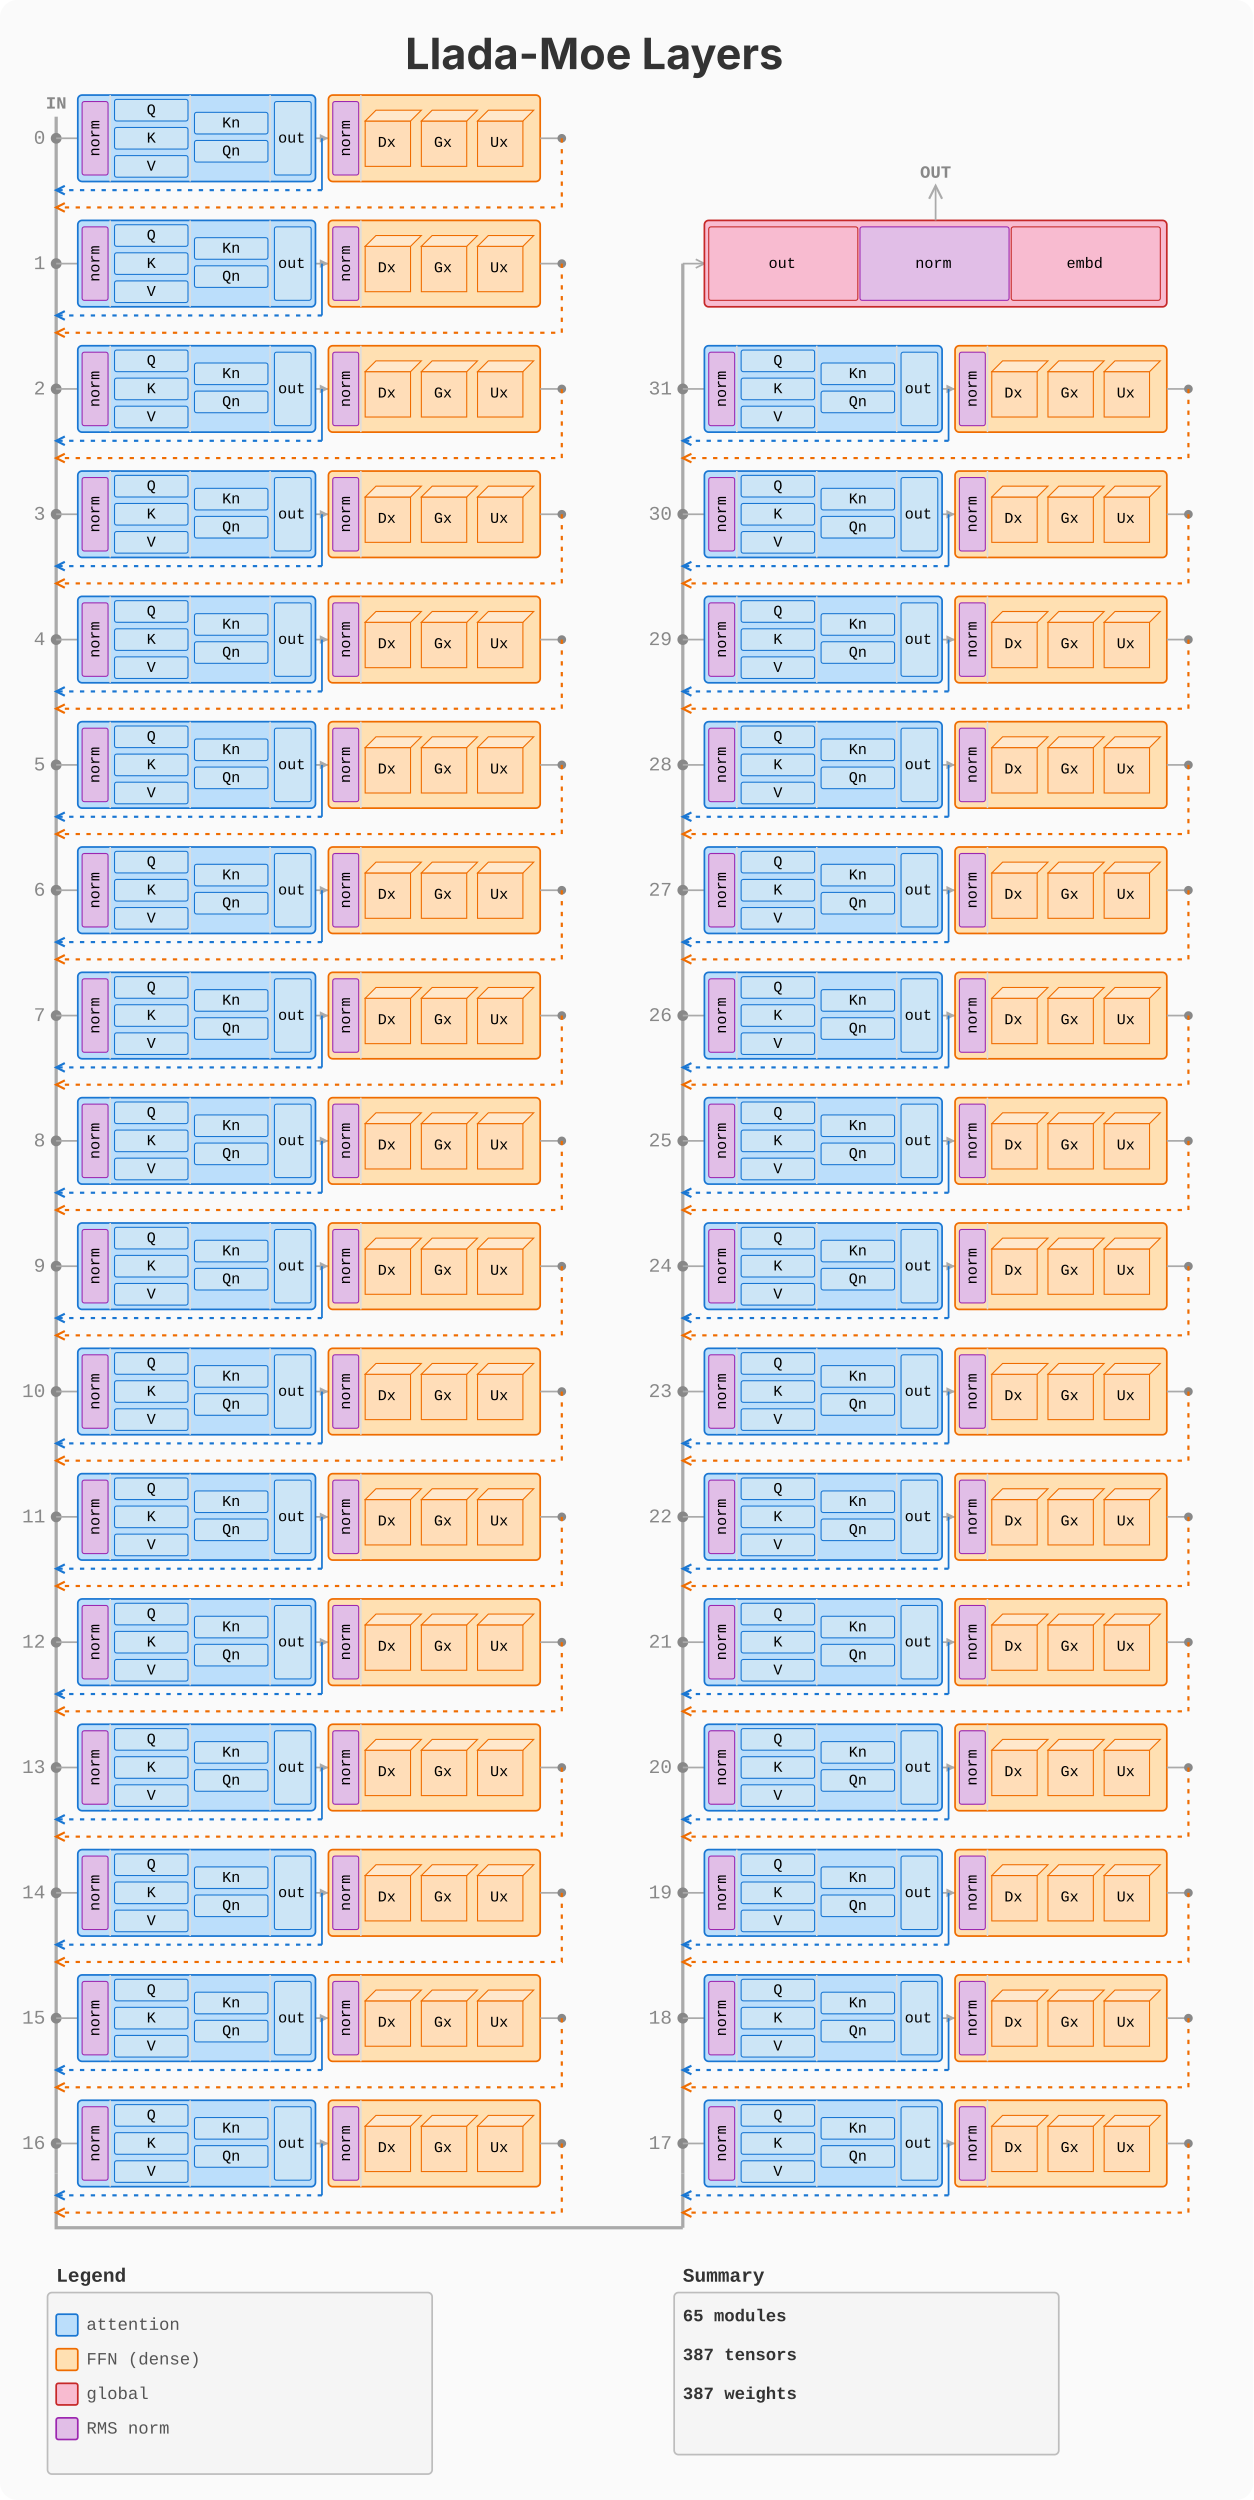
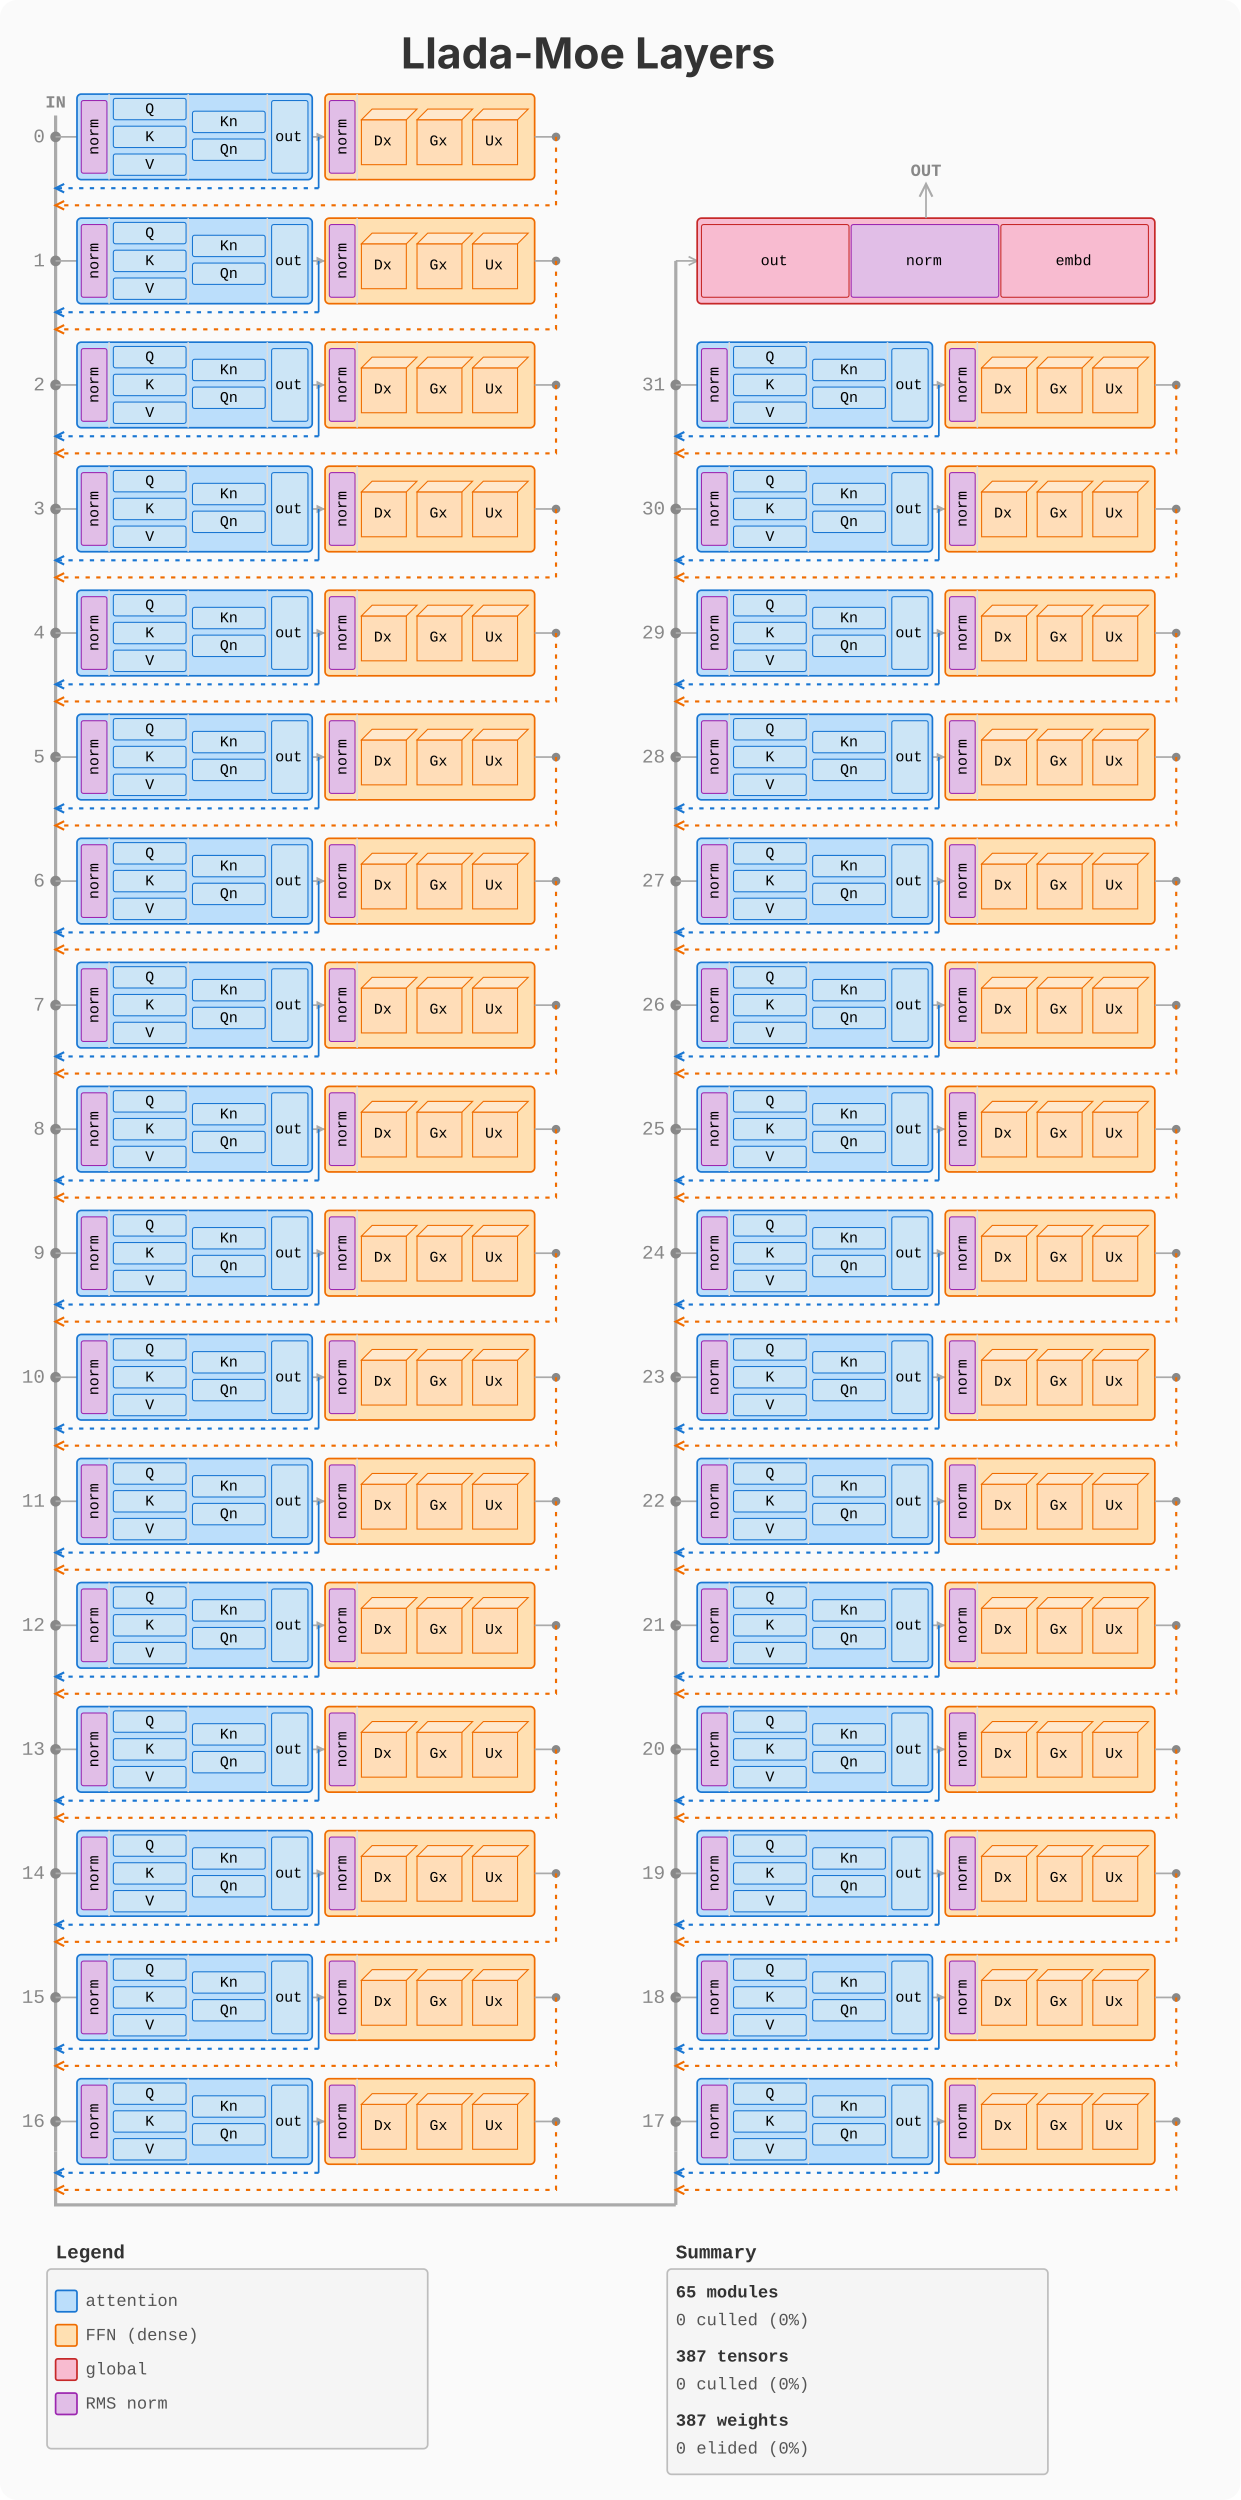
- <svg xmlns="http://www.w3.org/2000/svg" viewBox="0 0 580 1157">
+ <svg xmlns="http://www.w3.org/2000/svg" viewBox="0 0 580 1169">
  <style>
  text { font-family: 'Courier New', monospace; }
  .title { font-size: 20px; font-weight: bold; fill: #333333; font-family: system-ui, -apple-system, sans-serif; }
  .hdr   { font-size: 9px; font-weight: bold; fill: #333333; text-anchor: middle; dominant-baseline: middle; }
  .lbl   { font-size: 9px; fill: #888888; text-anchor: end; dominant-baseline: middle; }
  .tlbl  { font-size: 7px; fill: #000000; text-anchor: middle; dominant-baseline: middle; }
  .io    { font-size: 8px; font-weight: bold; fill: #888888; text-anchor: middle; dominant-baseline: middle; }
  .gtxt  { font-size: 9px; text-anchor: middle; dominant-baseline: middle; }
  .ltxt  { font-size: 8px; fill: #555555; dominant-baseline: middle; }
  .shdr  { font-size: 8px; font-weight: bold; fill: #333333; dominant-baseline: middle; }
+   .etxt  { font-size: 6px; fill: #999999; text-anchor: middle; dominant-baseline: hanging; }
</style>
  <defs>
    <linearGradient id="zm_full_attention" x1="0" y1="0" x2="0" y2="1">
      <stop offset="0%%" stop-color="#e3f2fd" />
      <stop offset="100%%" stop-color="#bbdefb" />
    </linearGradient>
    <linearGradient id="zm_swa" x1="0" y1="0" x2="0" y2="1">
      <stop offset="0%%" stop-color="#e8f5e9" />
      <stop offset="100%%" stop-color="#c8e6c9" />
    </linearGradient>
    <linearGradient id="zm_recurrent" x1="0" y1="0" x2="0" y2="1">
      <stop offset="0%%" stop-color="#e8f5e9" />
      <stop offset="100%%" stop-color="#c8e6c9" />
    </linearGradient>
    <linearGradient id="zm_ffn" x1="0" y1="0" x2="0" y2="1">
      <stop offset="0%%" stop-color="#fff3e0" />
      <stop offset="100%%" stop-color="#ffe0b2" />
    </linearGradient>
    <linearGradient id="zm_global" x1="0" y1="0" x2="0" y2="1">
      <stop offset="0%%" stop-color="#fce4ec" />
      <stop offset="100%%" stop-color="#f8bbd0" />
    </linearGradient>
    <symbol id="blk-attention" overflow="visible">
      <rect x="0" y="0" width="110" height="40" fill="url(#zm_full_attention)" stroke="#1976D2" stroke-width="0.8" rx="2" />
      <rect x="2" y="3" width="12" height="34" fill="#e1bee7" stroke="#9C27B0" stroke-width="0.5" rx="1" />
      <text class="tlbl" x="8" y="20" transform="rotate(-90,8,20)">norm</text>
      <line x1="15" y1="0" x2="15" y2="40" stroke="#DDDDDD" stroke-width="0.7" />
      <rect x="17" y="2" width="34" height="10" fill="#cce5f6" stroke="#1976D2" stroke-width="0.5" rx="1" />
      <text class="tlbl" x="34" y="7">Q</text>
      <rect x="17" y="15" width="34" height="10" fill="#cce5f6" stroke="#1976D2" stroke-width="0.5" rx="1" />
      <text class="tlbl" x="34" y="20">K</text>
      <rect x="17" y="28" width="34" height="10" fill="#cce5f6" stroke="#1976D2" stroke-width="0.5" rx="1" />
      <text class="tlbl" x="34" y="33">V</text>
      <line x1="52" y1="0" x2="52" y2="40" stroke="#DDDDDD" stroke-width="0.7" />
      <rect x="54" y="8" width="34" height="10" fill="#cce5f6" stroke="#1976D2" stroke-width="0.5" rx="1" />
      <text class="tlbl" x="71" y="13">Kn</text>
      <rect x="54" y="21" width="34" height="10" fill="#cce5f6" stroke="#1976D2" stroke-width="0.5" rx="1" />
      <text class="tlbl" x="71" y="26">Qn</text>
      <line x1="89" y1="0" x2="89" y2="40" stroke="#DDDDDD" stroke-width="0.7" />
      <rect x="91" y="3" width="17" height="34" fill="#cce5f6" stroke="#1976D2" stroke-width="0.5" rx="1" />
      <text class="tlbl" x="99" y="20">out</text>
      <line x1="113" y1="20" x2="113" y2="44" stroke="#1976D2" stroke-width="0.8" />
      <path d="M 113,44 L -10,44" fill="none" stroke="#1976D2" stroke-width="1.0" stroke-dasharray="2,3" />
      <polyline points="-6,42 -10,44 -6,46" fill="none" stroke="#1976D2" stroke-width="1.0" />
    </symbol>
    <symbol id="ffn-moe" overflow="visible">
      <rect x="0" y="0" width="98" height="40" fill="url(#zm_ffn)" stroke="#EF6C00" stroke-width="0.8" rx="2" />
      <rect x="2" y="3" width="12" height="34" fill="#e1bee7" stroke="#9C27B0" stroke-width="0.5" rx="1" />
      <text class="tlbl" x="8" y="20" transform="rotate(-90,8,20)">norm</text>
      <line x1="15" y1="0" x2="15" y2="40" stroke="#DDDDDD" stroke-width="0.7" />
      <rect x="17" y="12" width="21" height="21" fill="#ffddb8" stroke="#EF6C00" stroke-width="0.5" />
      <polygon points="17,12 22,7 43,7 38,12" fill="#ffe8cc" stroke="#EF6C00" stroke-width="0.5" />
      <text class="tlbl" x="27" y="22">Dx</text>
      <rect x="43" y="12" width="21" height="21" fill="#ffddb8" stroke="#EF6C00" stroke-width="0.5" />
      <polygon points="43,12 48,7 69,7 64,12" fill="#ffe8cc" stroke="#EF6C00" stroke-width="0.5" />
      <text class="tlbl" x="53" y="22">Gx</text>
      <rect x="69" y="12" width="21" height="21" fill="#ffddb8" stroke="#EF6C00" stroke-width="0.5" />
      <polygon points="69,12 74,7 95,7 90,12" fill="#ffe8cc" stroke="#EF6C00" stroke-width="0.5" />
      <text class="tlbl" x="79" y="22">Ux</text>
      <line x1="98" y1="20" x2="108" y2="20" stroke="#AAAAAA" stroke-width="0.8" />
      <circle cx="108" cy="20" r="2" fill="#888888" />
      <path d="M 108,20 L 108,52 L -126,52" fill="none" stroke="#EF6C00" stroke-width="1.0" stroke-dasharray="2,3" />
      <polyline points="-122,50 -126,52 -122,54" fill="none" stroke="#EF6C00" stroke-width="1.0" />
    </symbol>
    <symbol id="row-chrome" overflow="visible">
      <circle cx="26" cy="0" r="2.5" fill="#888888" />
      <line x1="26" y1="0" x2="36" y2="0" stroke="#AAAAAA" stroke-width="0.8" />
      <line x1="146" y1="0" x2="152" y2="0" stroke="#AAAAAA" stroke-width="0.8" />
      <polygon points="148,-2 152,0 148,2" fill="#AAAAAA" />
    </symbol>
    <symbol id="global-row" overflow="visible">
      <line x1="26" y1="0" x2="36" y2="0" stroke="#AAAAAA" stroke-width="0.8" />
      <polyline points="32,-2 36,0 32,2" fill="none" stroke="#AAAAAA" stroke-width="0.8" />
      <rect x="36" y="-20" width="214" height="40" fill="url(#zm_global)" stroke="#C62828" stroke-width="0.8" rx="2" />
      <rect x="38" y="-17" width="69" height="34" fill="#f8bbd0" stroke="#C62828" stroke-width="0.5" rx="1" />
      <text class="tlbl" x="72" y="0">out</text>
      <rect x="108" y="-17" width="69" height="34" fill="#e1bee7" stroke="#9C27B0" stroke-width="0.5" rx="1" />
      <text class="tlbl" x="142" y="0">norm</text>
      <rect x="178" y="-17" width="69" height="34" fill="#f8bbd0" stroke="#C62828" stroke-width="0.5" rx="1" />
      <text class="tlbl" x="212" y="0">embd</text>
      <line x1="143" y1="-20" x2="143" y2="-36" stroke="#AAAAAA" stroke-width="0.8" />
      <polyline points="140,-30 143,-36 146,-30" fill="none" stroke="#AAAAAA" stroke-width="1" />
      <text class="io" x="143" y="-42">OUT</text>
    </symbol>
    <symbol id="legend" overflow="visible">
      <text style="font-size:9px;font-weight:bold;fill:#333333;font-family:'Courier New',monospace" x="4" y="-5">Legend</text>
      <rect width="178" height="84" fill="#f5f5f5" stroke="#bdbdbd" stroke-width="0.8" rx="2" />
      <rect x="4" y="10" width="10" height="10" fill="url(#zm_full_attention)" stroke="#1976D2" stroke-width="0.8" rx="1" />
      <text class="ltxt" x="18" y="15">attention</text>
      <rect x="4" y="26" width="10" height="10" fill="url(#zm_ffn)" stroke="#EF6C00" stroke-width="0.8" rx="1" />
      <text class="ltxt" x="18" y="31">FFN (dense)</text>
      <rect x="4" y="42" width="10" height="10" fill="url(#zm_global)" stroke="#C62828" stroke-width="0.8" rx="1" />
      <text class="ltxt" x="18" y="47">global</text>
      <rect x="4" y="58" width="10" height="10" fill="#e1bee7" stroke="#9C27B0" stroke-width="0.8" rx="1" />
      <text class="ltxt" x="18" y="63">RMS norm</text>
    </symbol>
    <symbol id="summary" overflow="visible">
      <text style="font-size:9px;font-weight:bold;fill:#333333;font-family:'Courier New',monospace" x="4" y="-5">Summary</text>
-       <rect width="178" height="75" fill="#f5f5f5" stroke="#bdbdbd" stroke-width="0.8" rx="2" />
+       <rect width="178" height="96" fill="#f5f5f5" stroke="#bdbdbd" stroke-width="0.8" rx="2" />
      <text class="shdr" x="4" y="11">65 modules</text>
-       <text class="shdr" x="4" y="29">387 tensors</text>
-       <text class="shdr" x="4" y="47">387 weights</text>
+       <text class="ltxt" x="4" y="24">  0 culled (0%)</text>
+       <text class="shdr" x="4" y="41">387 tensors</text>
+       <text class="ltxt" x="4" y="54">  0 culled (0%)</text>
+       <text class="shdr" x="4" y="71">387 weights</text>
+       <text class="ltxt" x="4" y="84">  0 elided (0%)</text>
    </symbol>
  </defs>
-   <rect width="580" height="1157" fill="#fafafa" rx="8" />
+   <rect width="580" height="1169" fill="#fafafa" rx="8" />
  <text class="title" x="275" y="32" text-anchor="middle">Llada-Moe Layers</text>
  <line x1="26" y1="54" x2="26" y2="1006" stroke="#AAAAAA" stroke-width="1.5" />
  <text class="io" x="26" y="48">IN</text>
  <path d="M 26,1006 L 26,1031 L 316,1031" fill="none" stroke="#AAAAAA" stroke-width="1.5" />
  <line x1="316" y1="1031" x2="316" y2="1006" stroke="#AAAAAA" stroke-width="1.5" />
  <line x1="316" y1="1006" x2="316" y2="122" stroke="#AAAAAA" stroke-width="1.5" />
  <use href="#row-chrome" transform="translate(0,64)" />
  <text class="lbl" x="21" y="64">0</text>
  <use href="#blk-attention" transform="translate(36,44)" />
  <use href="#ffn-moe" transform="translate(152,44)" />
  <use href="#row-chrome" transform="translate(0,122)" />
  <text class="lbl" x="21" y="122">1</text>
  <use href="#blk-attention" transform="translate(36,102)" />
  <use href="#ffn-moe" transform="translate(152,102)" />
  <use href="#row-chrome" transform="translate(0,180)" />
  <text class="lbl" x="21" y="180">2</text>
  <use href="#blk-attention" transform="translate(36,160)" />
  <use href="#ffn-moe" transform="translate(152,160)" />
  <use href="#row-chrome" transform="translate(0,238)" />
  <text class="lbl" x="21" y="238">3</text>
  <use href="#blk-attention" transform="translate(36,218)" />
  <use href="#ffn-moe" transform="translate(152,218)" />
  <use href="#row-chrome" transform="translate(0,296)" />
  <text class="lbl" x="21" y="296">4</text>
  <use href="#blk-attention" transform="translate(36,276)" />
  <use href="#ffn-moe" transform="translate(152,276)" />
  <use href="#row-chrome" transform="translate(0,354)" />
  <text class="lbl" x="21" y="354">5</text>
  <use href="#blk-attention" transform="translate(36,334)" />
  <use href="#ffn-moe" transform="translate(152,334)" />
  <use href="#row-chrome" transform="translate(0,412)" />
  <text class="lbl" x="21" y="412">6</text>
  <use href="#blk-attention" transform="translate(36,392)" />
  <use href="#ffn-moe" transform="translate(152,392)" />
  <use href="#row-chrome" transform="translate(0,470)" />
  <text class="lbl" x="21" y="470">7</text>
  <use href="#blk-attention" transform="translate(36,450)" />
  <use href="#ffn-moe" transform="translate(152,450)" />
  <use href="#row-chrome" transform="translate(0,528)" />
  <text class="lbl" x="21" y="528">8</text>
  <use href="#blk-attention" transform="translate(36,508)" />
  <use href="#ffn-moe" transform="translate(152,508)" />
  <use href="#row-chrome" transform="translate(0,586)" />
  <text class="lbl" x="21" y="586">9</text>
  <use href="#blk-attention" transform="translate(36,566)" />
  <use href="#ffn-moe" transform="translate(152,566)" />
  <use href="#row-chrome" transform="translate(0,644)" />
  <text class="lbl" x="21" y="644">10</text>
  <use href="#blk-attention" transform="translate(36,624)" />
  <use href="#ffn-moe" transform="translate(152,624)" />
  <use href="#row-chrome" transform="translate(0,702)" />
  <text class="lbl" x="21" y="702">11</text>
  <use href="#blk-attention" transform="translate(36,682)" />
  <use href="#ffn-moe" transform="translate(152,682)" />
  <use href="#row-chrome" transform="translate(0,760)" />
  <text class="lbl" x="21" y="760">12</text>
  <use href="#blk-attention" transform="translate(36,740)" />
  <use href="#ffn-moe" transform="translate(152,740)" />
  <use href="#row-chrome" transform="translate(0,818)" />
  <text class="lbl" x="21" y="818">13</text>
  <use href="#blk-attention" transform="translate(36,798)" />
  <use href="#ffn-moe" transform="translate(152,798)" />
  <use href="#row-chrome" transform="translate(0,876)" />
  <text class="lbl" x="21" y="876">14</text>
  <use href="#blk-attention" transform="translate(36,856)" />
  <use href="#ffn-moe" transform="translate(152,856)" />
  <use href="#row-chrome" transform="translate(0,934)" />
  <text class="lbl" x="21" y="934">15</text>
  <use href="#blk-attention" transform="translate(36,914)" />
  <use href="#ffn-moe" transform="translate(152,914)" />
  <use href="#row-chrome" transform="translate(0,992)" />
  <text class="lbl" x="21" y="992">16</text>
  <use href="#blk-attention" transform="translate(36,972)" />
  <use href="#ffn-moe" transform="translate(152,972)" />
  <use href="#row-chrome" transform="translate(290,992)" />
  <text class="lbl" x="311" y="992">17</text>
  <use href="#blk-attention" transform="translate(326,972)" />
  <use href="#ffn-moe" transform="translate(442,972)" />
  <use href="#row-chrome" transform="translate(290,934)" />
  <text class="lbl" x="311" y="934">18</text>
  <use href="#blk-attention" transform="translate(326,914)" />
  <use href="#ffn-moe" transform="translate(442,914)" />
  <use href="#row-chrome" transform="translate(290,876)" />
  <text class="lbl" x="311" y="876">19</text>
  <use href="#blk-attention" transform="translate(326,856)" />
  <use href="#ffn-moe" transform="translate(442,856)" />
  <use href="#row-chrome" transform="translate(290,818)" />
  <text class="lbl" x="311" y="818">20</text>
  <use href="#blk-attention" transform="translate(326,798)" />
  <use href="#ffn-moe" transform="translate(442,798)" />
  <use href="#row-chrome" transform="translate(290,760)" />
  <text class="lbl" x="311" y="760">21</text>
  <use href="#blk-attention" transform="translate(326,740)" />
  <use href="#ffn-moe" transform="translate(442,740)" />
  <use href="#row-chrome" transform="translate(290,702)" />
  <text class="lbl" x="311" y="702">22</text>
  <use href="#blk-attention" transform="translate(326,682)" />
  <use href="#ffn-moe" transform="translate(442,682)" />
  <use href="#row-chrome" transform="translate(290,644)" />
  <text class="lbl" x="311" y="644">23</text>
  <use href="#blk-attention" transform="translate(326,624)" />
  <use href="#ffn-moe" transform="translate(442,624)" />
  <use href="#row-chrome" transform="translate(290,586)" />
  <text class="lbl" x="311" y="586">24</text>
  <use href="#blk-attention" transform="translate(326,566)" />
  <use href="#ffn-moe" transform="translate(442,566)" />
  <use href="#row-chrome" transform="translate(290,528)" />
  <text class="lbl" x="311" y="528">25</text>
  <use href="#blk-attention" transform="translate(326,508)" />
  <use href="#ffn-moe" transform="translate(442,508)" />
  <use href="#row-chrome" transform="translate(290,470)" />
  <text class="lbl" x="311" y="470">26</text>
  <use href="#blk-attention" transform="translate(326,450)" />
  <use href="#ffn-moe" transform="translate(442,450)" />
  <use href="#row-chrome" transform="translate(290,412)" />
  <text class="lbl" x="311" y="412">27</text>
  <use href="#blk-attention" transform="translate(326,392)" />
  <use href="#ffn-moe" transform="translate(442,392)" />
  <use href="#row-chrome" transform="translate(290,354)" />
  <text class="lbl" x="311" y="354">28</text>
  <use href="#blk-attention" transform="translate(326,334)" />
  <use href="#ffn-moe" transform="translate(442,334)" />
  <use href="#row-chrome" transform="translate(290,296)" />
  <text class="lbl" x="311" y="296">29</text>
  <use href="#blk-attention" transform="translate(326,276)" />
  <use href="#ffn-moe" transform="translate(442,276)" />
  <use href="#row-chrome" transform="translate(290,238)" />
  <text class="lbl" x="311" y="238">30</text>
  <use href="#blk-attention" transform="translate(326,218)" />
  <use href="#ffn-moe" transform="translate(442,218)" />
  <use href="#row-chrome" transform="translate(290,180)" />
  <text class="lbl" x="311" y="180">31</text>
  <use href="#blk-attention" transform="translate(326,160)" />
  <use href="#ffn-moe" transform="translate(442,160)" />
  <use href="#global-row" transform="translate(290,122)" />
  <use href="#legend" transform="translate(22,1061)" />
  <use href="#summary" transform="translate(312,1061)" />
</svg>
